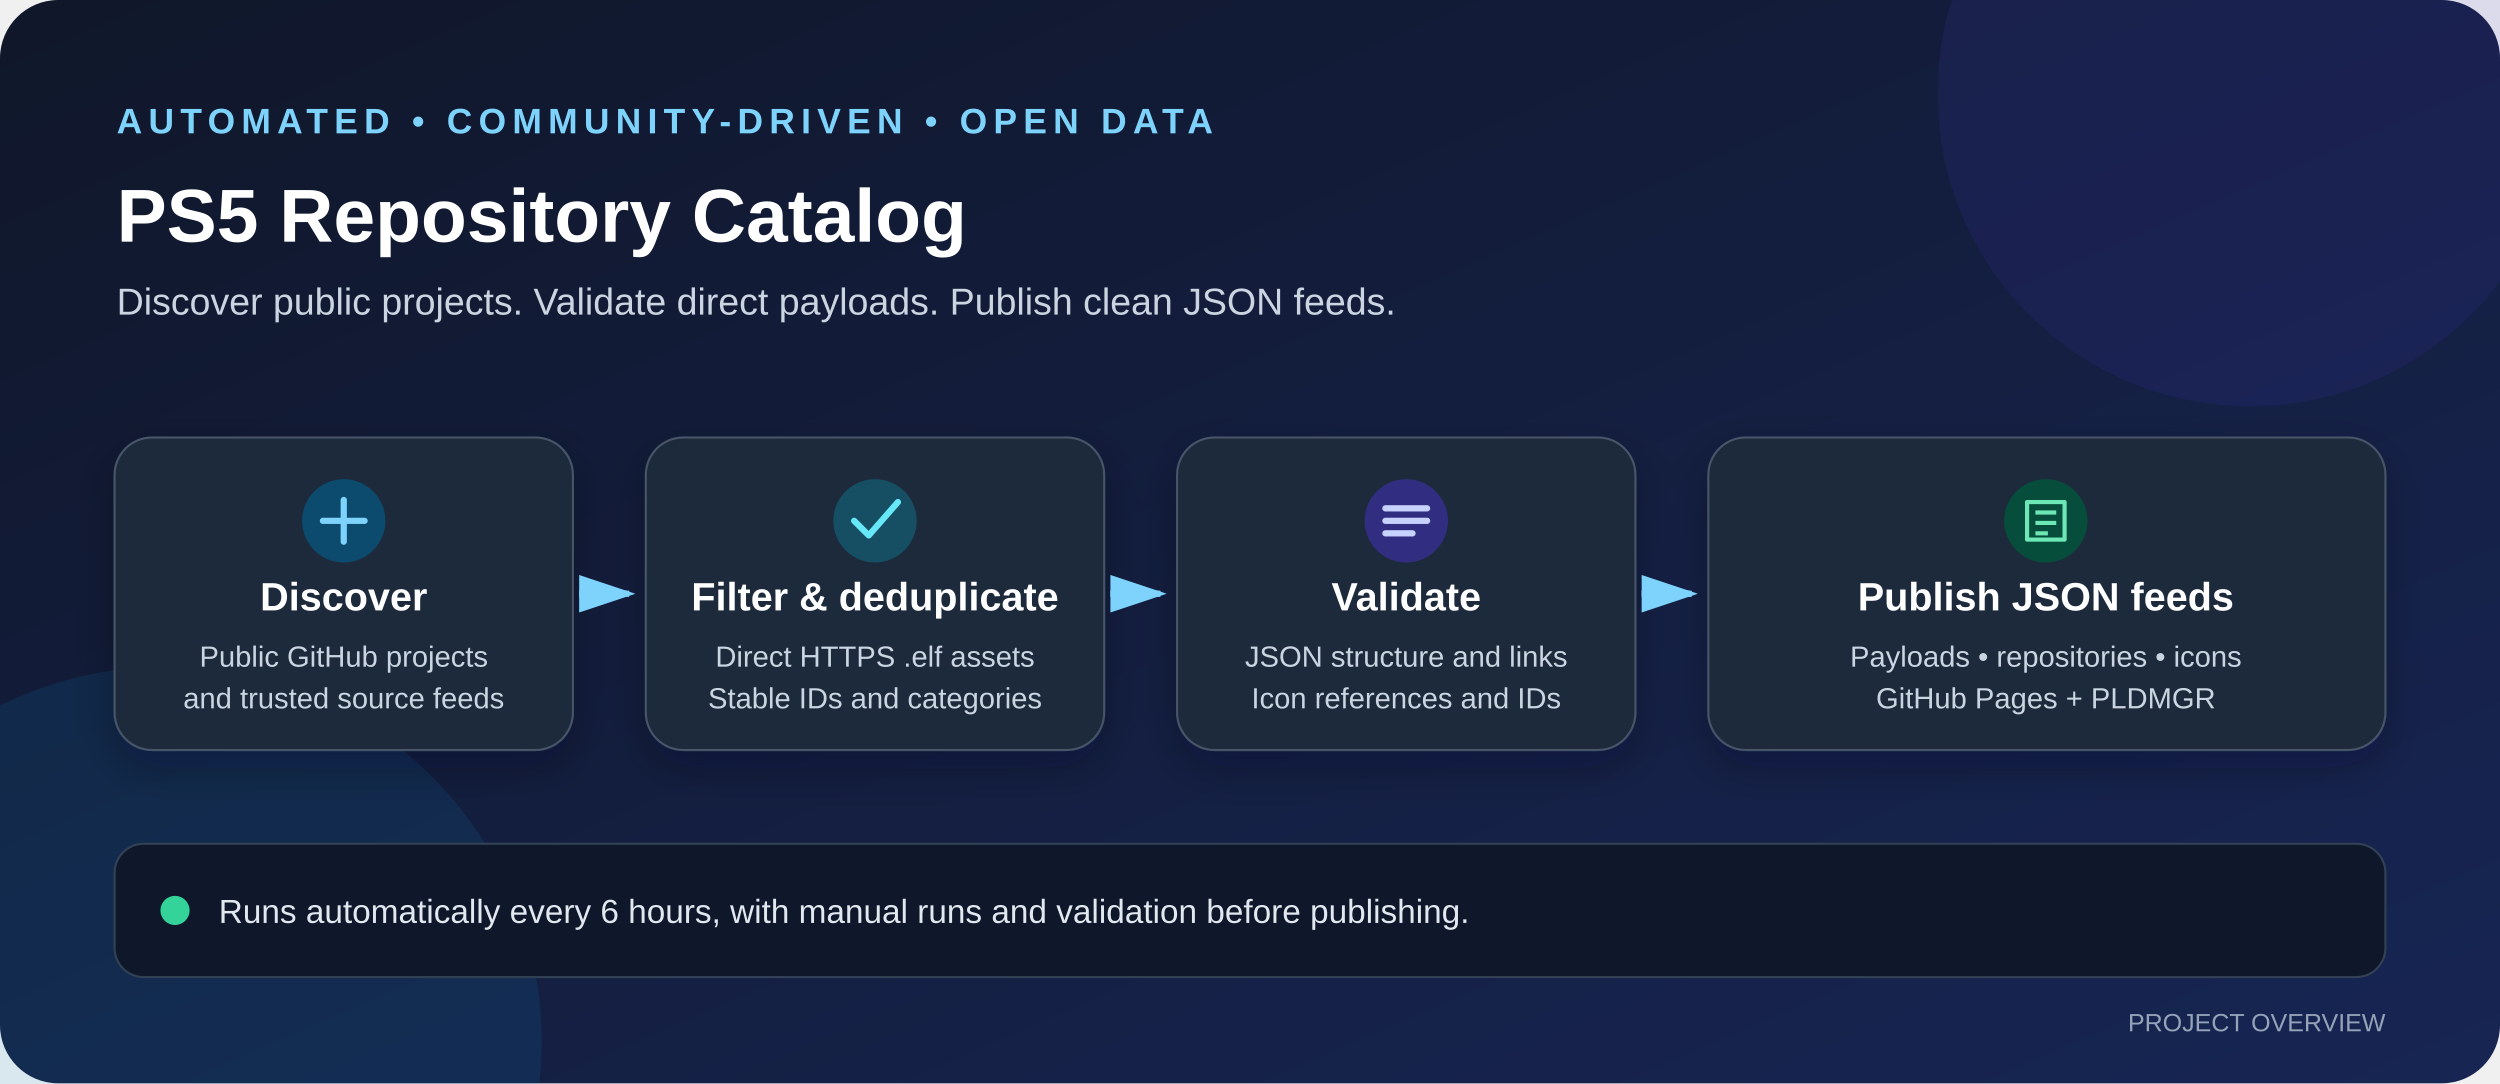
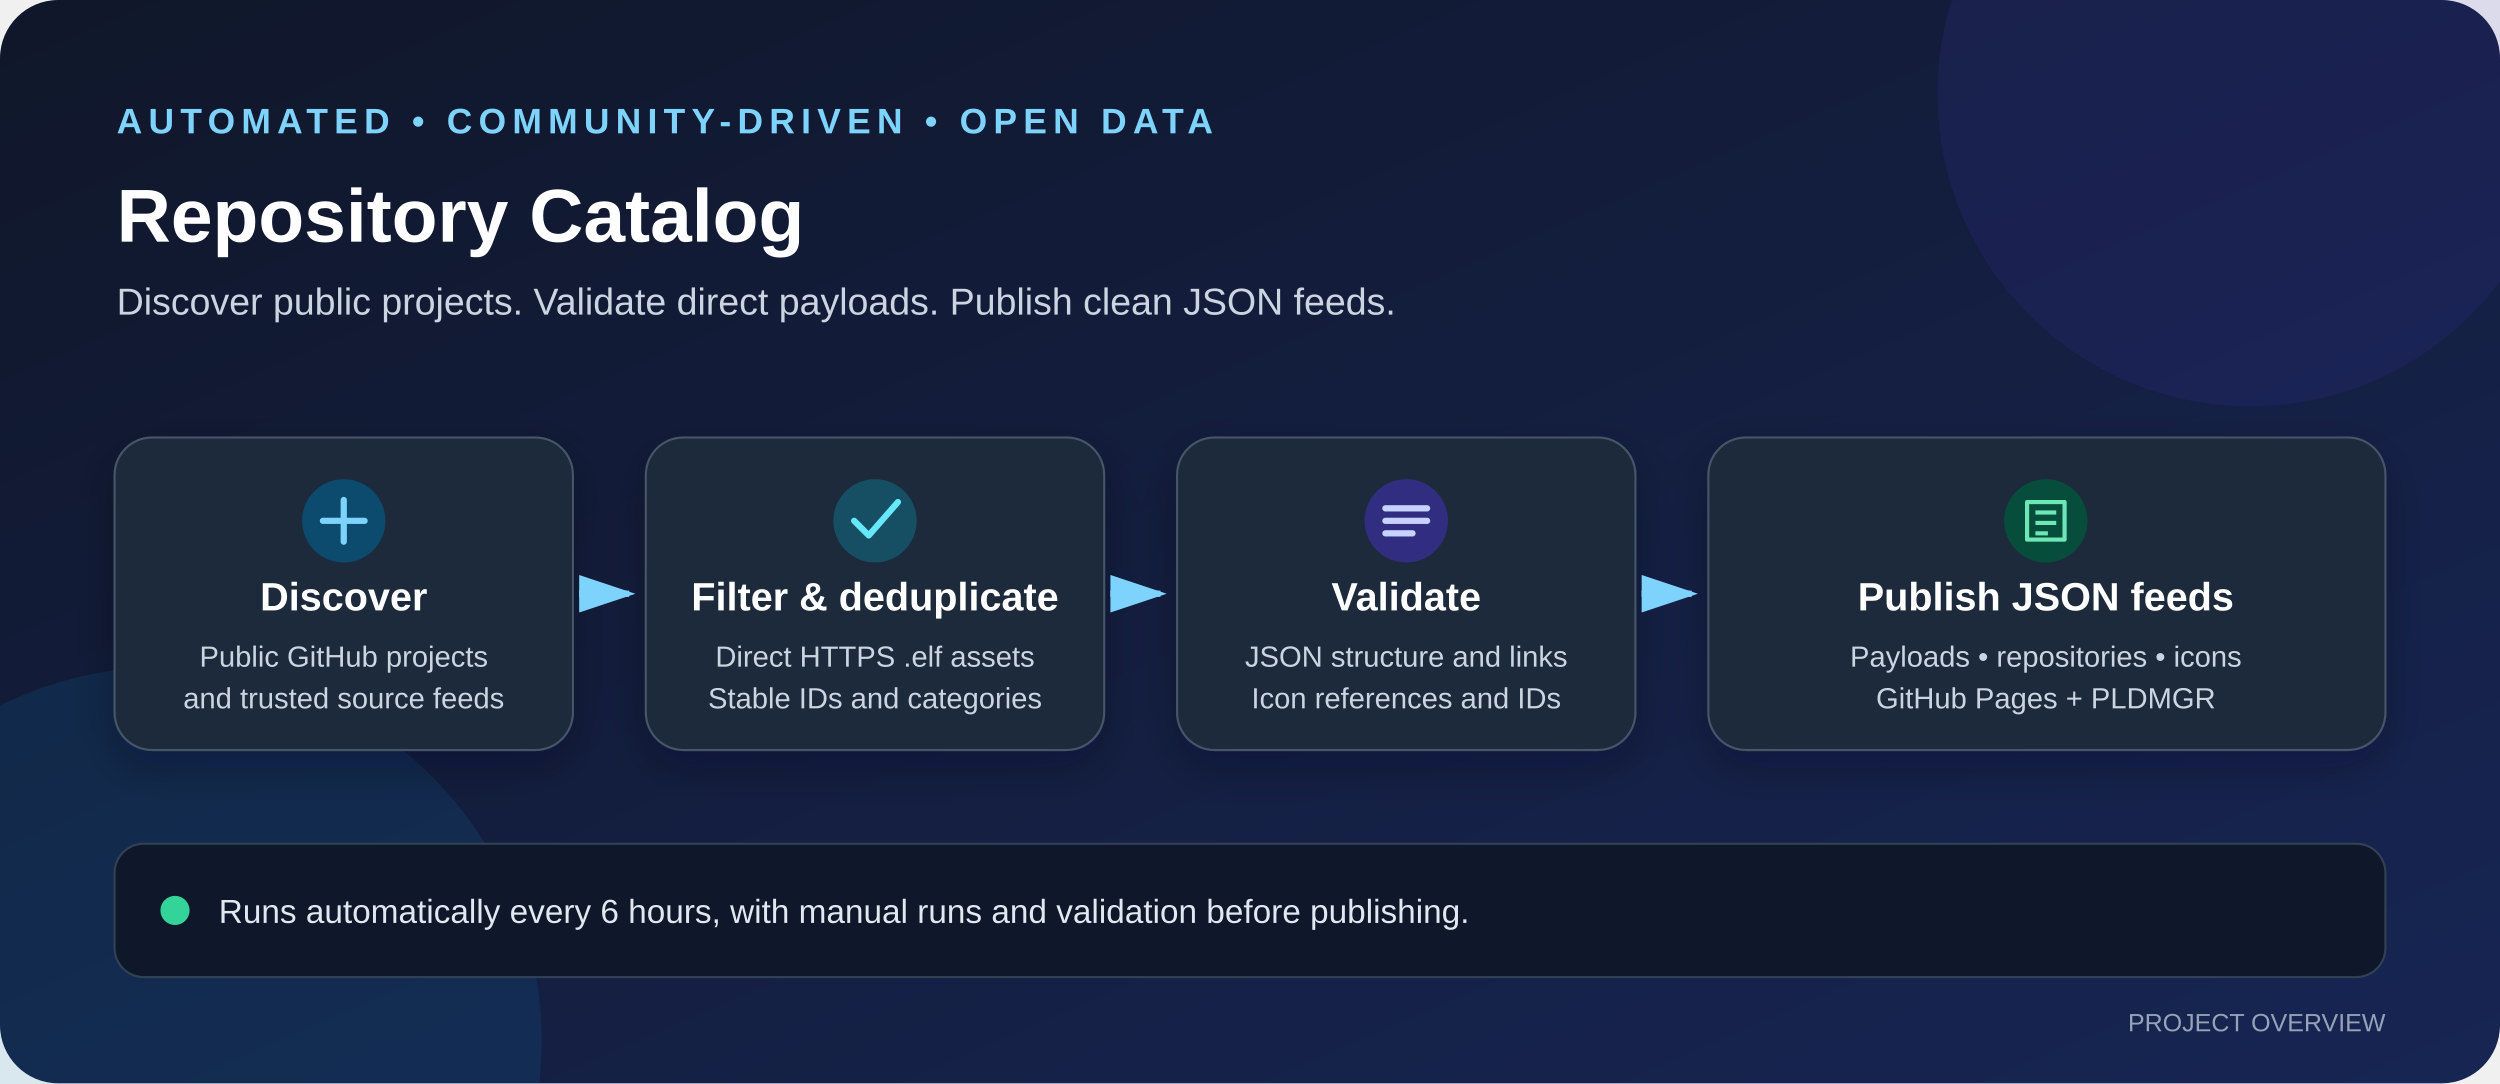
<svg xmlns="http://www.w3.org/2000/svg" width="1200" height="520" viewBox="0 0 1200 520" role="img" aria-labelledby="title desc">
  <defs>
    <linearGradient id="bg" x1="0" y1="0" x2="1" y2="1">
      <stop offset="0" stop-color="#10172a" />
      <stop offset="1" stop-color="#172554" />
    </linearGradient>
    <linearGradient id="accent" x1="0" y1="0" x2="1" y2="0">
      <stop offset="0" stop-color="#38bdf8" />
      <stop offset="1" stop-color="#818cf8" />
    </linearGradient>
    <filter id="shadow" x="-20%" y="-20%" width="140%" height="140%">
      <feDropShadow dx="0" dy="8" stdDeviation="10" flood-color="#020617" flood-opacity=".28" />
    </filter>
    <marker id="arrow" markerWidth="10" markerHeight="10" refX="8" refY="3" orient="auto">
      <path d="M0,0 L0,6 L9,3 z" fill="#7dd3fc" />
    </marker>
  </defs>
  <rect width="1200" height="520" rx="28" fill="url(#bg)" />
  <circle cx="1080" cy="45" r="150" fill="#4338ca" opacity=".12" />
  <circle cx="80" cy="500" r="180" fill="#0ea5e9" opacity=".10" />
  <text x="56" y="64" fill="#7dd3fc" font-family="Arial,Helvetica,sans-serif" font-size="17" font-weight="700" letter-spacing="3">AUTOMATED • COMMUNITY-DRIVEN • OPEN DATA</text>
-   <text x="56" y="116" fill="#ffffff" font-family="Arial,Helvetica,sans-serif" font-size="36" font-weight="700">PS5 Repository Catalog</text>
+   <text x="56" y="116" fill="#ffffff" font-family="Arial,Helvetica,sans-serif" font-size="36" font-weight="700"> Repository Catalog</text>
  <text x="56" y="151" fill="#cbd5e1" font-family="Arial,Helvetica,sans-serif" font-size="18">Discover public projects. Validate direct payloads. Publish clean JSON feeds.</text>
  <g filter="url(#shadow)">
    <rect x="55" y="210" width="220" height="150" rx="18" fill="#1e293b" stroke="#475569" />
    <rect x="310" y="210" width="220" height="150" rx="18" fill="#1e293b" stroke="#475569" />
    <rect x="565" y="210" width="220" height="150" rx="18" fill="#1e293b" stroke="#475569" />
    <rect x="820" y="210" width="325" height="150" rx="18" fill="#1e293b" stroke="#475569" />
  </g>
  <g fill="none" stroke="#7dd3fc" stroke-width="3" marker-end="url(#arrow)">
    <path d="M278 285 H302" />
    <path d="M533 285 H557" />
    <path d="M788 285 H812" />
  </g>
  <g font-family="Arial,Helvetica,sans-serif" text-anchor="middle">
    <g fill="#38bdf8">
      <circle cx="165" cy="250" r="20" fill="#0c4a6e" />
      <path d="M155 250h20M165 240v20" stroke="#7dd3fc" stroke-width="3" stroke-linecap="round" />
    </g>
    <text x="165" y="293" fill="#fff" font-size="19" font-weight="700">Discover</text>
    <text x="165" y="320" fill="#cbd5e1" font-size="14">Public GitHub projects</text>
    <text x="165" y="340" fill="#cbd5e1" font-size="14">and trusted source feeds</text>
    <g>
      <circle cx="420" cy="250" r="20" fill="#164e63" />
      <path d="M410 250l7 7 14-16" fill="none" stroke="#67e8f9" stroke-width="3" stroke-linecap="round" stroke-linejoin="round" />
    </g>
    <text x="420" y="293" fill="#fff" font-size="19" font-weight="700">Filter &amp; deduplicate</text>
    <text x="420" y="320" fill="#cbd5e1" font-size="14">Direct HTTPS .elf assets</text>
    <text x="420" y="340" fill="#cbd5e1" font-size="14">Stable IDs and categories</text>
    <g>
      <circle cx="675" cy="250" r="20" fill="#312e81" />
      <path d="M665 244h20M665 250h20M665 256h13" stroke="#c7d2fe" stroke-width="3" stroke-linecap="round" />
    </g>
    <text x="675" y="293" fill="#fff" font-size="19" font-weight="700">Validate</text>
    <text x="675" y="320" fill="#cbd5e1" font-size="14">JSON structure and links</text>
    <text x="675" y="340" fill="#cbd5e1" font-size="14">Icon references and IDs</text>
    <g>
      <circle cx="982" cy="250" r="20" fill="#064e3b" />
      <path d="M973 241h18v18h-18zM977 246h10M977 251h10M977 256h6" fill="none" stroke="#6ee7b7" stroke-width="2" stroke-linejoin="round" />
    </g>
    <text x="982" y="293" fill="#fff" font-size="19" font-weight="700">Publish JSON feeds</text>
    <text x="982" y="320" fill="#cbd5e1" font-size="14">Payloads • repositories • icons</text>
    <text x="982" y="340" fill="#cbd5e1" font-size="14">GitHub Pages + PLDMGR</text>
  </g>
  <rect x="55" y="405" width="1090" height="64" rx="14" fill="#0f172a" stroke="#334155" />
  <circle cx="84" cy="437" r="7" fill="#34d399" />
  <text x="105" y="443" fill="#e2e8f0" font-family="Arial,Helvetica,sans-serif" font-size="16">Runs automatically every 6 hours, with manual runs and validation before publishing.</text>
  <text x="1145" y="495" text-anchor="end" fill="#94a3b8" font-family="Arial,Helvetica,sans-serif" font-size="12">PROJECT OVERVIEW</text>
</svg>
